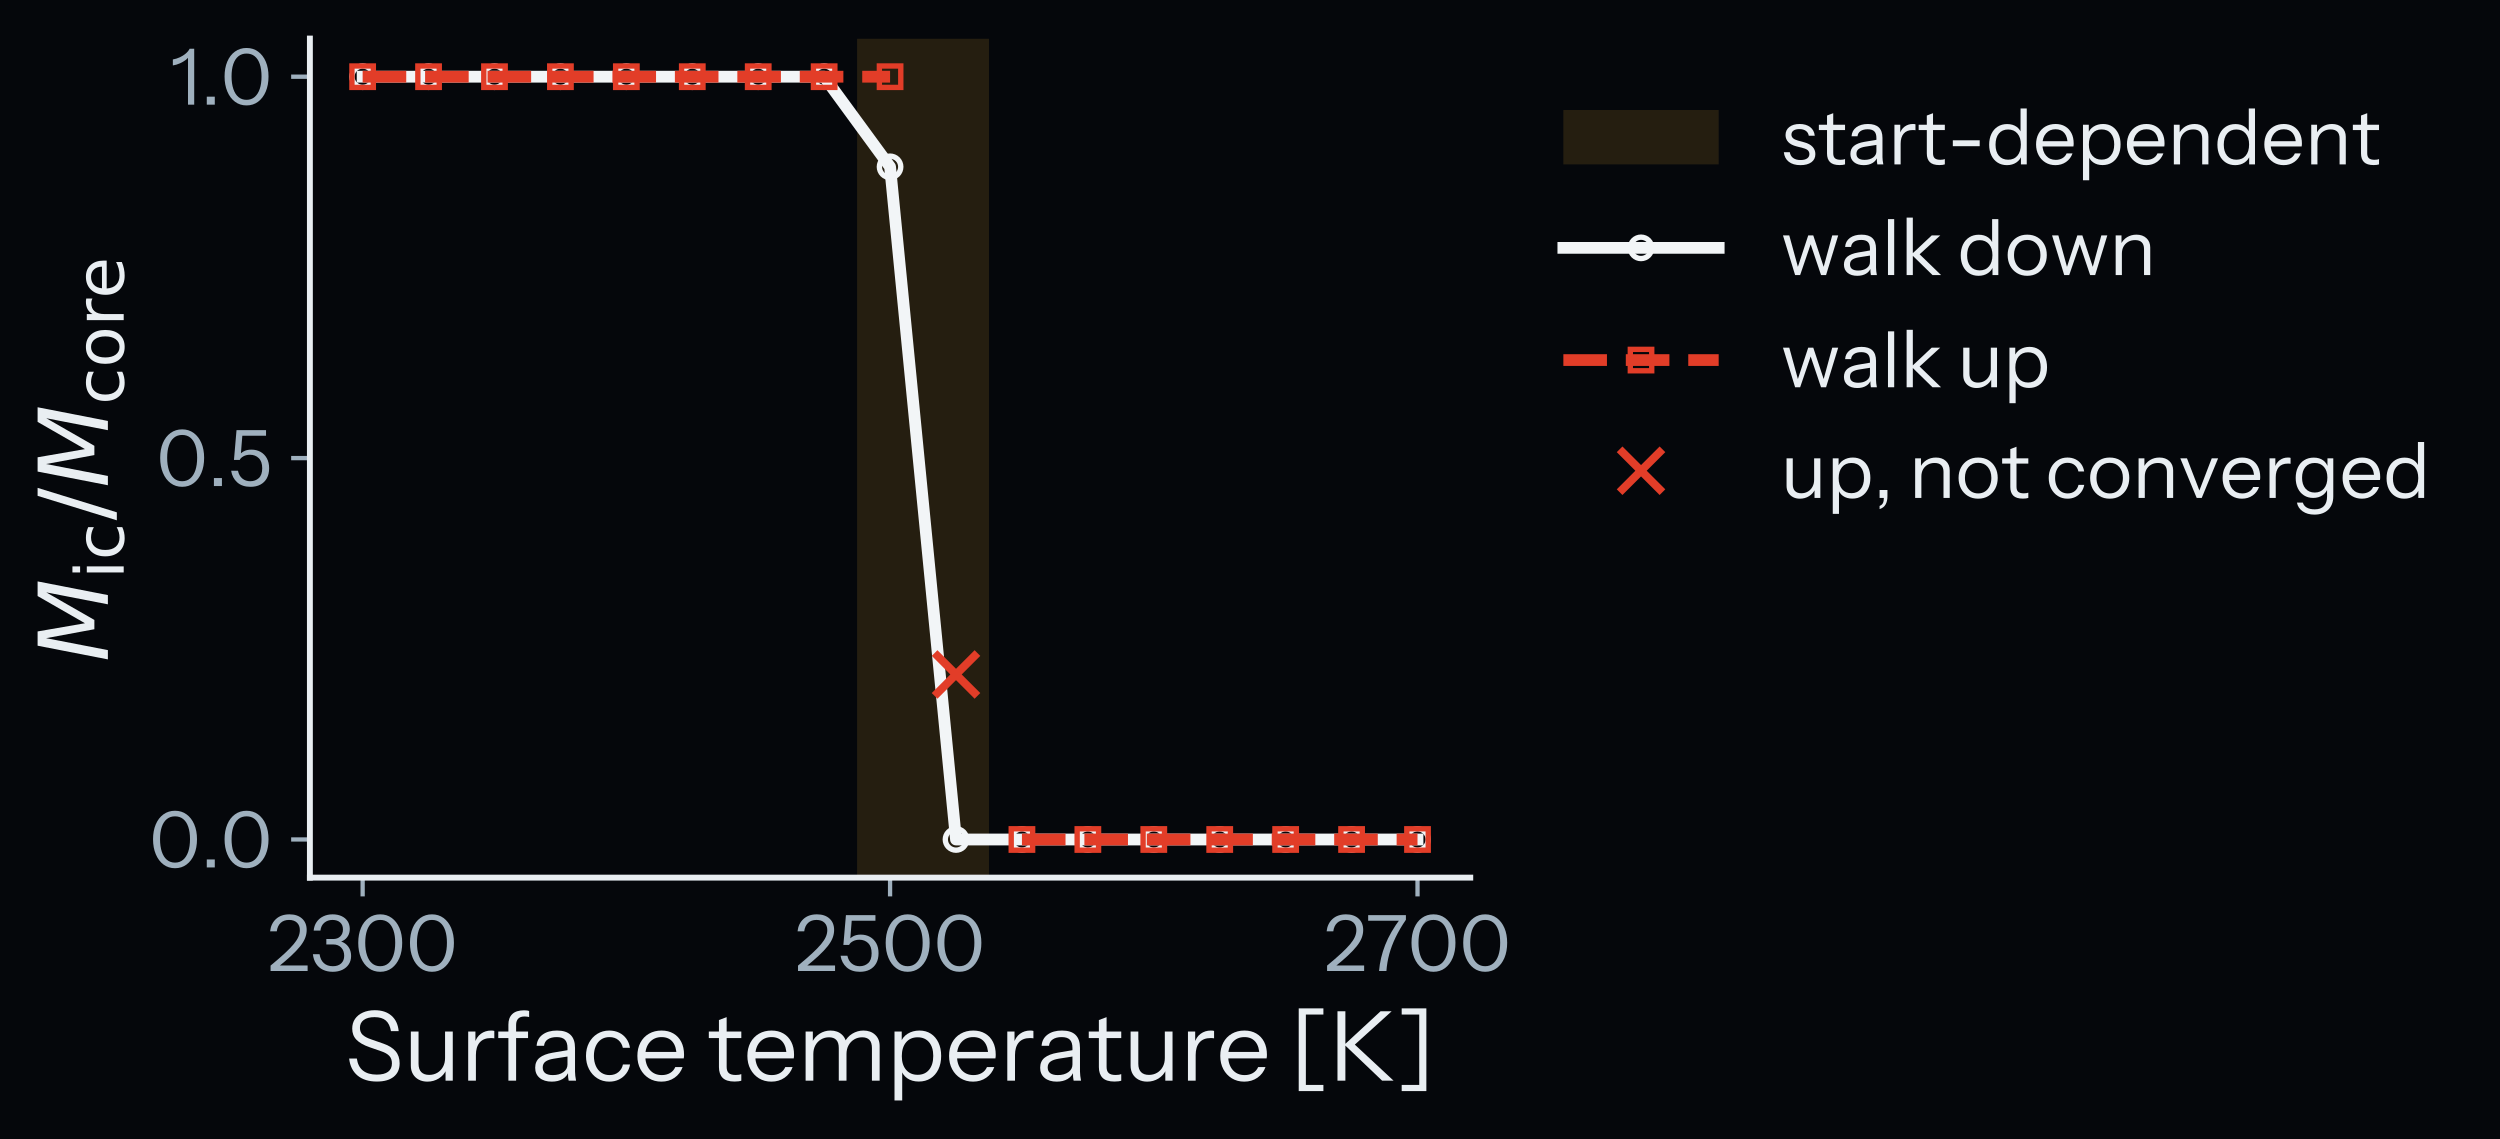
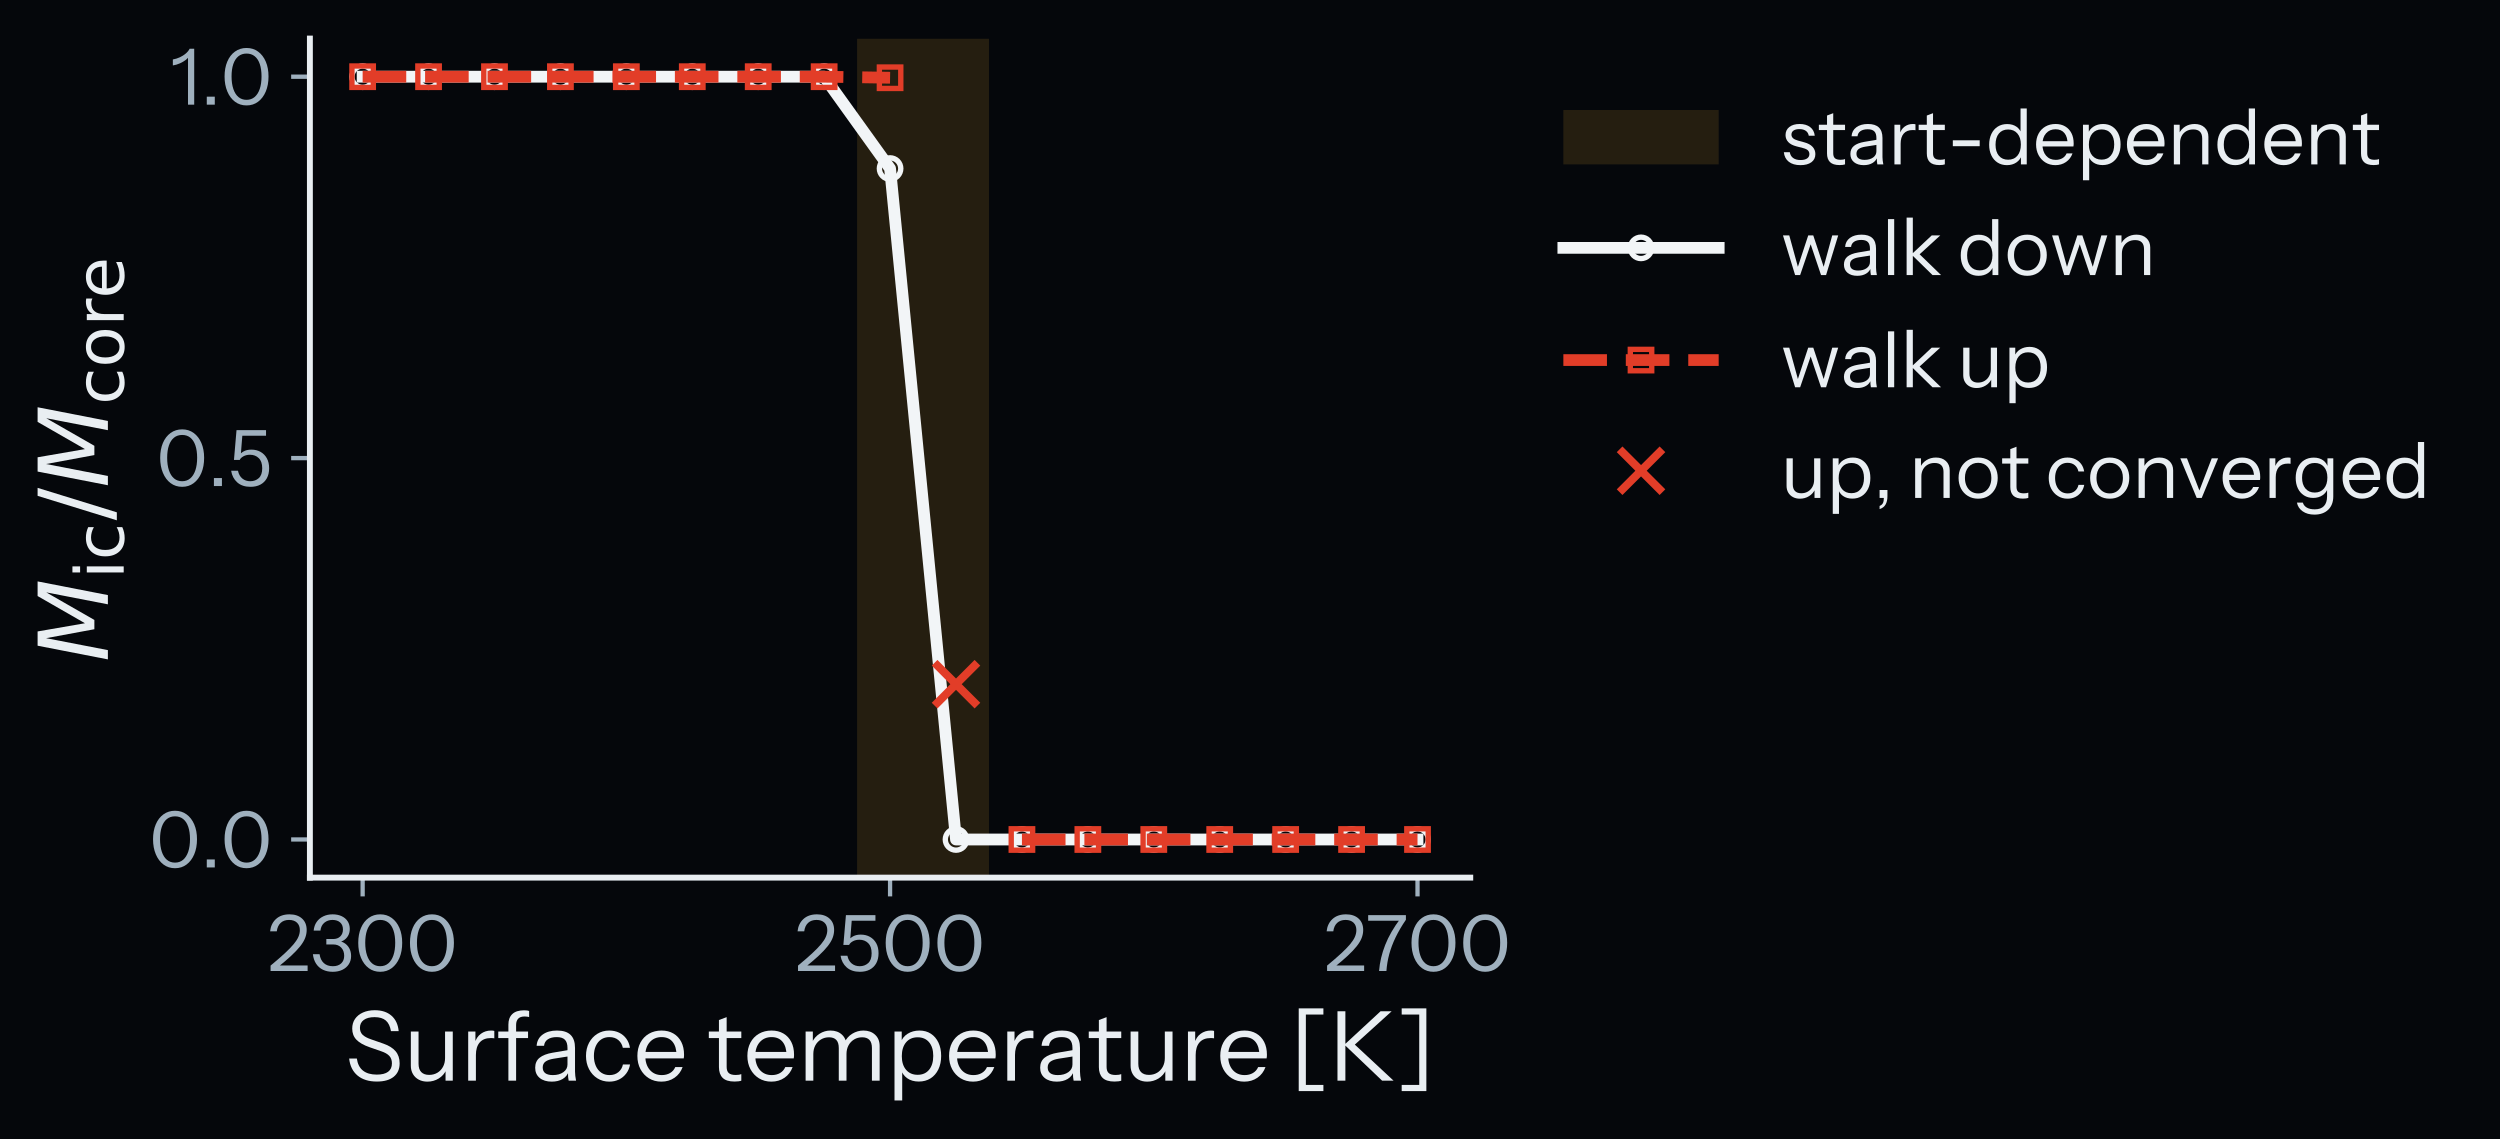
<svg xmlns="http://www.w3.org/2000/svg" xmlns:xlink="http://www.w3.org/1999/xlink" width="466.778pt" height="212.664pt" viewBox="0 0 466.778 212.664" version="1.1">
  <defs>
    <style type="text/css">*{stroke-linejoin: round; stroke-linecap: butt}</style>
  </defs>
  <g id="figure_1">
    <g id="patch_1">
      <path d="M 0 212.664  L 466.778 212.664  L 466.778 0  L 0 0  z " style="fill: #05070b" />
    </g>
    <g id="axes_1">
      <g id="patch_2">
        <path d="M 57.86 163.862  L 274.514 163.862  L 274.514 7.2  L 57.86 7.2  z " style="fill: #05070b" />
      </g>
      <g id="matplotlib.axis_1">
        <g id="xtick_1">
          <g id="line2d_1">
            <defs>
              <path id="m2e974000b8" d="M 0 0  L 0 3.5  " style="stroke: #9fb0be; stroke-width: 0.8" />
            </defs>
            <g>
              <use xlink:href="#m2e974000b8" x="67.708" y="163.862" style="fill: #9fb0be; stroke: #9fb0be; stroke-width: 0.8" />
            </g>
          </g>
          <g id="text_1">
            <g style="fill: #9fb0be" transform="translate(49.9383 181.3018) scale(0.145 -0.145)">
              <defs>
                <path id="InstrumentSans-Regular-32" d="M 256 0  L 256 448  Q 947 1018 1411 1446  Q 1875 1875 2153 2208  Q 2432 2541 2550 2819  Q 2669 3098 2669 3366  Q 2669 3763 2432 3987  Q 2195 4211 1779 4211  Q 1350 4211 1088 3968  Q 826 3725 768 3270  L 218 3270  Q 282 3898 701 4285  Q 1120 4672 1818 4672  Q 2464 4672 2848 4326  Q 3232 3981 3232 3379  Q 3232 3053 3107 2726  Q 2982 2400 2697 2041  Q 2413 1683 1949 1251  Q 1485 819 800 275  L 678 461  L 3309 461  L 3309 0  L 256 0  z " transform="scale(0.015625)" />
                <path id="InstrumentSans-Regular-33" d="M 1894 -64  Q 1434 -64 1085 105  Q 736 275 521 601  Q 307 928 256 1389  L 806 1389  Q 877 909 1158 653  Q 1440 397 1901 397  Q 2336 397 2585 627  Q 2835 858 2835 1254  Q 2835 1670 2592 1929  Q 2349 2189 1939 2189  L 1363 2189  L 1363 2637  L 1920 2637  Q 2291 2637 2512 2851  Q 2733 3066 2733 3424  Q 2733 3802 2499 4006  Q 2266 4211 1869 4211  Q 1478 4211 1203 3984  Q 928 3757 877 3334  L 320 3334  Q 358 3744 563 4041  Q 768 4339 1110 4505  Q 1453 4672 1882 4672  Q 2298 4672 2618 4525  Q 2938 4378 3117 4106  Q 3296 3834 3296 3469  Q 3296 3142 3149 2892  Q 3002 2643 2749 2502  Q 2496 2362 2170 2362  L 2131 2496  Q 2522 2496 2806 2333  Q 3091 2170 3248 1888  Q 3405 1606 3405 1235  Q 3405 851 3213 556  Q 3021 262 2681 99  Q 2342 -64 1894 -64  z " transform="scale(0.015625)" />
                <path id="InstrumentSans-Regular-30" d="M 2131 -64  Q 1587 -64 1180 240  Q 774 544 547 1085  Q 320 1626 320 2323  Q 320 3021 544 3549  Q 768 4077 1177 4374  Q 1587 4672 2131 4672  Q 2675 4672 3081 4374  Q 3488 4077 3715 3549  Q 3942 3021 3942 2323  Q 3942 1619 3715 1081  Q 3488 544 3081 240  Q 2675 -64 2131 -64  z M 2131 397  Q 2522 397 2797 630  Q 3072 864 3219 1296  Q 3366 1728 3366 2330  Q 3366 2925 3222 3347  Q 3078 3770 2803 3990  Q 2528 4211 2131 4211  Q 1734 4211 1459 3987  Q 1184 3763 1040 3344  Q 896 2925 896 2330  Q 896 1728 1043 1293  Q 1190 858 1465 627  Q 1741 397 2131 397  z " transform="scale(0.015625)" />
              </defs>
              <use xlink:href="#InstrumentSans-Regular-32" />
              <use xlink:href="#InstrumentSans-Regular-33" transform="translate(54.49999 0)" />
              <use xlink:href="#InstrumentSans-Regular-30" transform="translate(111.9 0)" />
              <use xlink:href="#InstrumentSans-Regular-30" transform="translate(178.5 0)" />
            </g>
          </g>
        </g>
        <g id="xtick_2">
          <g id="line2d_2">
            <g>
              <use xlink:href="#m2e974000b8" x="166.187" y="163.862" style="fill: #9fb0be; stroke: #9fb0be; stroke-width: 0.8" />
            </g>
          </g>
          <g id="text_2">
            <g style="fill: #9fb0be" transform="translate(148.4174 181.3018) scale(0.145 -0.145)">
              <defs>
                <path id="InstrumentSans-Regular-35" d="M 1869 -64  Q 1184 -64 774 304  Q 365 672 275 1261  L 838 1261  Q 922 845 1194 621  Q 1466 397 1856 397  Q 2266 397 2550 653  Q 2835 909 2835 1466  Q 2835 2022 2550 2300  Q 2266 2579 1830 2579  Q 1517 2579 1286 2451  Q 1056 2323 979 2150  L 506 2150  L 717 4608  L 3149 4608  L 3149 4147  L 1030 4147  L 1210 4339  L 1062 2483  L 941 2528  Q 1056 2720 1312 2861  Q 1568 3002 1939 3002  Q 2368 3002 2697 2816  Q 3027 2630 3216 2288  Q 3405 1946 3405 1466  Q 3405 986 3216 643  Q 3027 301 2684 118  Q 2342 -64 1869 -64  z " transform="scale(0.015625)" />
              </defs>
              <use xlink:href="#InstrumentSans-Regular-32" />
              <use xlink:href="#InstrumentSans-Regular-35" transform="translate(54.49999 0)" />
              <use xlink:href="#InstrumentSans-Regular-30" transform="translate(111.9 0)" />
              <use xlink:href="#InstrumentSans-Regular-30" transform="translate(178.5 0)" />
            </g>
          </g>
        </g>
        <g id="xtick_3">
          <g id="line2d_3">
            <g>
              <use xlink:href="#m2e974000b8" x="264.666" y="163.862" style="fill: #9fb0be; stroke: #9fb0be; stroke-width: 0.8" />
            </g>
          </g>
          <g id="text_3">
            <g style="fill: #9fb0be" transform="translate(247.2011 181.3018) scale(0.145 -0.145)">
              <defs>
                <path id="InstrumentSans-Regular-37" d="M 1050 0  Q 1139 1088 1558 2153  Q 1978 3219 2816 4333  L 2848 4147  L 154 4147  L 154 4608  L 3264 4608  L 3264 4224  Q 2752 3475 2416 2777  Q 2080 2080 1894 1398  Q 1709 717 1658 0  L 1050 0  z " transform="scale(0.015625)" />
              </defs>
              <use xlink:href="#InstrumentSans-Regular-32" />
              <use xlink:href="#InstrumentSans-Regular-37" transform="translate(54.49999 0)" />
              <use xlink:href="#InstrumentSans-Regular-30" transform="translate(107.7 0)" />
              <use xlink:href="#InstrumentSans-Regular-30" transform="translate(174.3 0)" />
            </g>
          </g>
        </g>
        <g id="text_4">
          <g style="fill: #e9eef2" transform="translate(64.4304 201.7743) scale(0.18 -0.18)">
            <defs>
              <path id="InstrumentSans-Regular-53" d="M 2112 -58  Q 1306 -58 829 339  Q 352 736 269 1472  L 781 1472  Q 851 941 1184 672  Q 1517 403 2106 403  Q 2605 403 2857 592  Q 3110 781 3110 1146  Q 3110 1459 2937 1644  Q 2765 1830 2400 1952  L 1626 2221  Q 1037 2426 755 2717  Q 474 3008 474 3456  Q 474 3827 659 4099  Q 845 4371 1184 4524  Q 1523 4678 1971 4678  Q 2662 4678 3078 4316  Q 3494 3955 3558 3290  L 3046 3290  Q 2963 3770 2704 3994  Q 2445 4218 1958 4218  Q 1498 4218 1242 4032  Q 986 3846 986 3507  Q 986 3219 1165 3046  Q 1344 2874 1722 2746  L 2547 2458  Q 3085 2272 3353 1955  Q 3622 1638 3622 1152  Q 3622 576 3228 259  Q 2835 -58 2112 -58  z " transform="scale(0.015625)" />
              <path id="InstrumentSans-Regular-75" d="M 1574 -64  Q 1254 -64 1004 67  Q 755 198 614 438  Q 474 678 474 992  L 474 3264  L 986 3264  L 986 1126  Q 986 755 1168 569  Q 1350 384 1690 384  Q 1997 384 2233 525  Q 2470 666 2608 918  Q 2746 1171 2746 1498  L 2829 723  Q 2669 358 2329 147  Q 1990 -64 1574 -64  z M 2778 0  L 2778 768  L 2746 768  L 2746 3264  L 3258 3264  L 3258 0  L 2778 0  z " transform="scale(0.015625)" />
              <path id="InstrumentSans-Regular-72" d="M 512 0  L 512 3264  L 992 3264  L 992 2432  L 1024 2432  L 1024 0  L 512 0  z M 1024 1702  L 941 2477  Q 1056 2893 1350 3110  Q 1645 3328 2029 3328  Q 2189 3328 2246 3302  L 2246 2810  Q 2214 2822 2156 2825  Q 2099 2829 2016 2829  Q 1530 2829 1277 2537  Q 1024 2246 1024 1702  z " transform="scale(0.015625)" />
              <path id="InstrumentSans-Regular-66" d="M 781 0  L 781 3725  Q 781 4173 1040 4422  Q 1299 4672 1830 4672  Q 1958 4672 2032 4659  Q 2106 4646 2157 4627  L 2157 4224  Q 2112 4237 2032 4249  Q 1952 4262 1862 4262  Q 1568 4262 1430 4115  Q 1293 3968 1293 3699  L 1293 0  L 781 0  z M 109 2829  L 109 3264  L 2086 3264  L 2086 2829  L 109 2829  z " transform="scale(0.015625)" />
              <path id="InstrumentSans-Regular-61" d="M 2515 0  Q 2490 109 2480 249  Q 2470 390 2470 608  L 2438 608  L 2438 2170  Q 2438 2541 2268 2717  Q 2099 2893 1722 2893  Q 1350 2893 1129 2742  Q 909 2592 883 2317  L 390 2317  Q 422 2790 787 3059  Q 1152 3328 1741 3328  Q 2349 3328 2643 3040  Q 2938 2752 2938 2176  L 2938 608  Q 2938 467 2957 316  Q 2976 166 3008 0  L 2515 0  z M 1395 -64  Q 890 -64 592 182  Q 294 429 294 858  Q 294 1286 588 1523  Q 883 1760 1446 1856  L 2586 2048  L 2586 1626  L 1523 1459  Q 1165 1402 979 1267  Q 794 1133 794 877  Q 794 627 963 499  Q 1133 371 1466 371  Q 1894 371 2166 566  Q 2438 762 2438 1075  L 2522 621  Q 2419 294 2121 115  Q 1824 -64 1395 -64  z " transform="scale(0.015625)" />
              <path id="InstrumentSans-Regular-63" d="M 1805 -64  Q 1357 -64 1008 157  Q 659 378 457 765  Q 256 1152 256 1645  Q 256 2138 457 2515  Q 659 2893 1008 3110  Q 1357 3328 1798 3328  Q 2163 3328 2454 3187  Q 2746 3046 2934 2787  Q 3123 2528 3174 2182  L 2701 2182  Q 2637 2496 2406 2694  Q 2176 2893 1811 2893  Q 1498 2893 1267 2739  Q 1037 2586 909 2304  Q 781 2022 781 1645  Q 781 1267 909 979  Q 1037 691 1270 531  Q 1504 371 1818 371  Q 2170 371 2406 566  Q 2643 762 2707 1075  L 3181 1075  Q 3123 736 2928 477  Q 2733 218 2445 77  Q 2157 -64 1805 -64  z " transform="scale(0.015625)" />
              <path id="InstrumentSans-Regular-65" d="M 1850 -64  Q 1382 -64 1024 157  Q 666 378 461 762  Q 256 1146 256 1645  Q 256 2144 457 2525  Q 659 2906 1024 3117  Q 1389 3328 1862 3328  Q 2317 3328 2653 3129  Q 2989 2931 3171 2572  Q 3354 2214 3354 1728  Q 3354 1664 3350 1606  Q 3347 1549 3334 1478  L 640 1478  L 640 1907  L 3021 1907  L 2854 1670  Q 2854 2259 2595 2576  Q 2336 2893 1862 2893  Q 1376 2893 1078 2557  Q 781 2221 781 1651  Q 781 1069 1078 720  Q 1376 371 1875 371  Q 2189 371 2425 508  Q 2662 646 2771 902  L 3258 902  Q 3098 454 2723 195  Q 2349 -64 1850 -64  z " transform="scale(0.015625)" />
              <path id="InstrumentSans-Regular-20" transform="scale(0.015625)" />
              <path id="InstrumentSans-Regular-74" d="M 1818 -58  Q 1274 -58 1027 188  Q 781 435 781 902  L 781 4026  L 1293 4218  L 1293 909  Q 1293 634 1433 506  Q 1574 378 1894 378  Q 2022 378 2115 394  Q 2208 410 2266 435  L 2266 0  Q 2202 -26 2083 -42  Q 1965 -58 1818 -58  z M 109 2829  L 109 3264  L 2266 3264  L 2266 2829  L 109 2829  z " transform="scale(0.015625)" />
              <path id="InstrumentSans-Regular-6d" d="M 512 0  L 512 3264  L 992 3264  L 992 2496  L 1024 2496  L 1024 0  L 512 0  z M 2714 0  L 2714 2163  Q 2714 2534 2547 2707  Q 2381 2880 2067 2880  Q 1773 2880 1536 2739  Q 1299 2598 1161 2348  Q 1024 2099 1024 1766  L 941 2541  Q 1107 2906 1440 3117  Q 1773 3328 2163 3328  Q 2637 3328 2931 3049  Q 3226 2771 3226 2298  L 3226 0  L 2714 0  z M 4915 0  L 4915 2163  Q 4915 2534 4748 2707  Q 4582 2880 4269 2880  Q 3974 2880 3737 2739  Q 3501 2598 3363 2348  Q 3226 2099 3226 1766  L 3098 2541  Q 3264 2906 3609 3117  Q 3955 3328 4352 3328  Q 4826 3328 5126 3049  Q 5427 2771 5427 2298  L 5427 0  L 4915 0  z " transform="scale(0.015625)" />
              <path id="InstrumentSans-Regular-70" d="M 2125 -58  Q 1664 -58 1350 166  Q 1037 390 922 800  L 1024 813  L 1024 -1312  L 512 -1312  L 512 3264  L 992 3264  L 992 2502  L 922 2522  Q 1043 2899 1382 3113  Q 1722 3328 2170 3328  Q 2605 3328 2928 3117  Q 3251 2906 3430 2528  Q 3610 2150 3610 1645  Q 3610 1133 3424 749  Q 3238 365 2905 153  Q 2573 -58 2125 -58  z M 2048 390  Q 2534 390 2809 726  Q 3085 1062 3085 1645  Q 3085 2221 2809 2550  Q 2534 2880 2048 2880  Q 1562 2880 1280 2544  Q 998 2208 998 1626  Q 998 1056 1280 723  Q 1562 390 2048 390  z " transform="scale(0.015625)" />
              <path id="InstrumentSans-Regular-5b" d="M 576 -691  L 576 4800  L 2214 4800  L 2214 4390  L 1050 4390  L 1050 -282  L 2214 -282  L 2214 -691  L 576 -691  z " transform="scale(0.015625)" />
              <path id="InstrumentSans-Regular-4b" d="M 550 0  L 550 4608  L 1075 4608  L 1075 0  L 550 0  z M 1018 2394  L 3411 4608  L 4147 4608  L 1702 2394  L 1018 2394  z M 3514 0  L 1005 2394  L 1702 2394  L 4275 0  L 3514 0  z " transform="scale(0.015625)" />
              <path id="InstrumentSans-Regular-5d" d="M 2022 4800  L 2022 -691  L 384 -691  L 384 -282  L 1549 -282  L 1549 4390  L 384 4390  L 384 4800  L 2022 4800  z " transform="scale(0.015625)" />
            </defs>
            <use xlink:href="#InstrumentSans-Regular-53" />
            <use xlink:href="#InstrumentSans-Regular-75" transform="translate(60.79999 0)" />
            <use xlink:href="#InstrumentSans-Regular-72" transform="translate(119.7 0)" />
            <use xlink:href="#InstrumentSans-Regular-66" transform="translate(157.2 0)" />
            <use xlink:href="#InstrumentSans-Regular-61" transform="translate(192.6 0)" />
            <use xlink:href="#InstrumentSans-Regular-63" transform="translate(245.8999 0)" />
            <use xlink:href="#InstrumentSans-Regular-65" transform="translate(299.1999 0)" />
            <use xlink:href="#InstrumentSans-Regular-20" transform="translate(355.5999 0)" />
            <use xlink:href="#InstrumentSans-Regular-74" transform="translate(375.5999 0)" />
            <use xlink:href="#InstrumentSans-Regular-65" transform="translate(413.2999 0)" />
            <use xlink:href="#InstrumentSans-Regular-6d" transform="translate(469.6999 0)" />
            <use xlink:href="#InstrumentSans-Regular-70" transform="translate(561.8999 0)" />
            <use xlink:href="#InstrumentSans-Regular-65" transform="translate(622.4999 0)" />
            <use xlink:href="#InstrumentSans-Regular-72" transform="translate(678.8999 0)" />
            <use xlink:href="#InstrumentSans-Regular-61" transform="translate(716.3999 0)" />
            <use xlink:href="#InstrumentSans-Regular-74" transform="translate(769.6998 0)" />
            <use xlink:href="#InstrumentSans-Regular-75" transform="translate(807.3998 0)" />
            <use xlink:href="#InstrumentSans-Regular-72" transform="translate(866.2998 0)" />
            <use xlink:href="#InstrumentSans-Regular-65" transform="translate(903.7998 0)" />
            <use xlink:href="#InstrumentSans-Regular-20" transform="translate(960.1998 0)" />
            <use xlink:href="#InstrumentSans-Regular-5b" transform="translate(980.1998 0)" />
            <use xlink:href="#InstrumentSans-Regular-4b" transform="translate(1020.8 0)" />
            <use xlink:href="#InstrumentSans-Regular-5d" transform="translate(1090 0)" />
          </g>
        </g>
      </g>
      <g id="matplotlib.axis_2">
        <g id="ytick_1">
          <g id="line2d_4">
            <defs>
              <path id="m2f46859ac6" d="M 0 0  L -3.5 0  " style="stroke: #9fb0be; stroke-width: 0.8" />
            </defs>
            <g>
              <use xlink:href="#m2f46859ac6" x="57.86" y="156.741" style="fill: #9fb0be; stroke: #9fb0be; stroke-width: 0.8" />
            </g>
          </g>
          <g id="text_5">
            <g style="fill: #9fb0be" transform="translate(27.85 161.9608) scale(0.145 -0.145)">
              <defs>
                <path id="InstrumentSans-Regular-2e" d="M 486 0  L 486 659  L 1146 659  L 1146 0  L 486 0  z " transform="scale(0.015625)" />
              </defs>
              <use xlink:href="#InstrumentSans-Regular-30" />
              <use xlink:href="#InstrumentSans-Regular-2e" transform="translate(66.59999 0)" />
              <use xlink:href="#InstrumentSans-Regular-30" transform="translate(92.09998 0)" />
            </g>
          </g>
        </g>
        <g id="ytick_2">
          <g id="line2d_5">
            <g>
              <use xlink:href="#m2f46859ac6" x="57.86" y="85.531" style="fill: #9fb0be; stroke: #9fb0be; stroke-width: 0.8" />
            </g>
          </g>
          <g id="text_6">
            <g style="fill: #9fb0be" transform="translate(29.18219 90.75091) scale(0.145 -0.145)">
              <use xlink:href="#InstrumentSans-Regular-30" />
              <use xlink:href="#InstrumentSans-Regular-2e" transform="translate(66.59999 0)" />
              <use xlink:href="#InstrumentSans-Regular-35" transform="translate(92.09998 0)" />
            </g>
          </g>
        </g>
        <g id="ytick_3">
          <g id="line2d_6">
            <g>
              <use xlink:href="#m2f46859ac6" x="57.86" y="14.321" style="fill: #9fb0be; stroke: #9fb0be; stroke-width: 0.8" />
            </g>
          </g>
          <g id="text_7">
            <g style="fill: #9fb0be" transform="translate(31.8375 19.54099) scale(0.145 -0.145)">
              <defs>
                <path id="InstrumentSans-Regular-31" d="M 1440 0  L 1440 4083  L 1574 4051  Q 1498 3878 1280 3705  Q 1062 3533 777 3405  Q 493 3277 192 3232  L 192 3725  Q 493 3776 768 3904  Q 1043 4032 1257 4214  Q 1472 4397 1574 4608  L 1952 4608  L 1952 0  L 1440 0  z " transform="scale(0.015625)" />
              </defs>
              <use xlink:href="#InstrumentSans-Regular-31" />
              <use xlink:href="#InstrumentSans-Regular-2e" transform="translate(39.09999 0)" />
              <use xlink:href="#InstrumentSans-Regular-30" transform="translate(64.59998 0)" />
            </g>
          </g>
        </g>
        <g id="text_8">
          <g style="fill: #e9eef2" transform="translate(20.16 123.6009) rotate(-90) scale(0.18 -0.18)">
            <defs>
              <path id="DejaVuSans-Oblique-4d" d="M 1081 4666  L 2028 4666  L 2572 1522  L 4378 4666  L 5350 4666  L 4441 0  L 3828 0  L 4622 4091  L 2791 897  L 2175 897  L 1581 4103  L 788 0  L 172 0  L 1081 4666  z " transform="scale(0.015625)" />
              <path id="DejaVuSans-69" d="M 603 3500  L 1178 3500  L 1178 0  L 603 0  L 603 3500  z M 603 4863  L 1178 4863  L 1178 4134  L 603 4134  L 603 4863  z " transform="scale(0.015625)" />
              <path id="DejaVuSans-63" d="M 3122 3366  L 3122 2828  Q 2878 2963 2633 3030  Q 2388 3097 2138 3097  Q 1578 3097 1268 2742  Q 959 2388 959 1747  Q 959 1106 1268 751  Q 1578 397 2138 397  Q 2388 397 2633 464  Q 2878 531 3122 666  L 3122 134  Q 2881 22 2623 -34  Q 2366 -91 2075 -91  Q 1284 -91 818 406  Q 353 903 353 1747  Q 353 2603 823 3093  Q 1294 3584 2113 3584  Q 2378 3584 2631 3529  Q 2884 3475 3122 3366  z " transform="scale(0.015625)" />
              <path id="DejaVuSans-2f" d="M 1625 4666  L 2156 4666  L 531 -594  L 0 -594  L 1625 4666  z " transform="scale(0.015625)" />
              <path id="DejaVuSans-6f" d="M 1959 3097  Q 1497 3097 1228 2736  Q 959 2375 959 1747  Q 959 1119 1226 758  Q 1494 397 1959 397  Q 2419 397 2687 759  Q 2956 1122 2956 1747  Q 2956 2369 2687 2733  Q 2419 3097 1959 3097  z M 1959 3584  Q 2709 3584 3137 3096  Q 3566 2609 3566 1747  Q 3566 888 3137 398  Q 2709 -91 1959 -91  Q 1206 -91 779 398  Q 353 888 353 1747  Q 353 2609 779 3096  Q 1206 3584 1959 3584  z " transform="scale(0.015625)" />
              <path id="DejaVuSans-72" d="M 2631 2963  Q 2534 3019 2420 3045  Q 2306 3072 2169 3072  Q 1681 3072 1420 2755  Q 1159 2438 1159 1844  L 1159 0  L 581 0  L 581 3500  L 1159 3500  L 1159 2956  Q 1341 3275 1631 3429  Q 1922 3584 2338 3584  Q 2397 3584 2469 3576  Q 2541 3569 2628 3553  L 2631 2963  z " transform="scale(0.015625)" />
              <path id="DejaVuSans-65" d="M 3597 1894  L 3597 1613  L 953 1613  Q 991 1019 1311 708  Q 1631 397 2203 397  Q 2534 397 2845 478  Q 3156 559 3463 722  L 3463 178  Q 3153 47 2828 -22  Q 2503 -91 2169 -91  Q 1331 -91 842 396  Q 353 884 353 1716  Q 353 2575 817 3079  Q 1281 3584 2069 3584  Q 2775 3584 3186 3129  Q 3597 2675 3597 1894  z M 3022 2063  Q 3016 2534 2758 2815  Q 2500 3097 2075 3097  Q 1594 3097 1305 2825  Q 1016 2553 972 2059  L 3022 2063  z " transform="scale(0.015625)" />
            </defs>
            <use xlink:href="#DejaVuSans-Oblique-4d" transform="translate(0 0.09375)" />
            <use xlink:href="#DejaVuSans-69" transform="translate(86.2793 -16.3125) scale(0.7)" />
            <use xlink:href="#DejaVuSans-63" transform="translate(105.7275 -16.3125) scale(0.7)" />
            <use xlink:href="#DejaVuSans-2f" transform="translate(146.9482 0.09375)" />
            <use xlink:href="#DejaVuSans-Oblique-4d" transform="translate(180.6396 0.09375)" />
            <use xlink:href="#DejaVuSans-63" transform="translate(266.9189 -16.3125) scale(0.7)" />
            <use xlink:href="#DejaVuSans-6f" transform="translate(305.4053 -16.3125) scale(0.7)" />
            <use xlink:href="#DejaVuSans-72" transform="translate(348.2324 -16.3125) scale(0.7)" />
            <use xlink:href="#DejaVuSans-65" transform="translate(377.0117 -16.3125) scale(0.7)" />
          </g>
        </g>
      </g>
      <g id="patch_3">
        <path d="M 160.032 163.862  L 184.651 163.862  L 184.651 7.2  L 160.032 7.2  z " clip-path="url(#pa1f272033b)" style="fill: #e0a32e; opacity: 0.15" />
      </g>
      <g id="line2d_7">
-         <path d="M 67.708 14.321  L 80.017 14.321  L 92.327 14.321  L 104.637 14.321  L 116.947 14.321  L 129.257 14.321  L 141.567 14.321  L 153.877 14.321  L 166.187 31.149  L 178.497 156.741  L 190.806 156.741  L 203.116 156.741  L 215.426 156.741  L 227.736 156.741  L 240.046 156.741  L 252.356 156.741  L 264.666 156.741  " clip-path="url(#pa1f272033b)" style="fill: none; stroke: #f2f5f7; stroke-width: 2.2; stroke-linecap: square" />
+         <path d="M 67.708 14.321  L 80.017 14.321  L 92.327 14.321  L 104.637 14.321  L 116.947 14.321  L 129.257 14.321  L 141.567 14.321  L 153.877 14.321  L 166.187 31.469  L 178.497 156.741  L 190.806 156.741  L 203.116 156.741  L 215.426 156.741  L 227.736 156.741  L 240.046 156.741  L 252.356 156.741  L 264.666 156.741  " clip-path="url(#pa1f272033b)" style="fill: none; stroke: #f2f5f7; stroke-width: 2.2; stroke-linecap: square" />
        <defs>
          <path id="m5efca03033" d="M 0 2  C 0.53 2 1.039 1.789 1.414 1.414  C 1.789 1.039 2 0.53 2 0  C 2 -0.53 1.789 -1.039 1.414 -1.414  C 1.039 -1.789 0.53 -2 0 -2  C -0.53 -2 -1.039 -1.789 -1.414 -1.414  C -1.789 -1.039 -2 -0.53 -2 0  C -2 0.53 -1.789 1.039 -1.414 1.414  C -1.039 1.789 -0.53 2 0 2  z " style="stroke: #f2f5f7" />
        </defs>
        <g clip-path="url(#pa1f272033b)">
          <use xlink:href="#m5efca03033" x="67.708" y="14.321" style="fill-opacity: 0; stroke: #f2f5f7" />
          <use xlink:href="#m5efca03033" x="80.017" y="14.321" style="fill-opacity: 0; stroke: #f2f5f7" />
          <use xlink:href="#m5efca03033" x="92.327" y="14.321" style="fill-opacity: 0; stroke: #f2f5f7" />
          <use xlink:href="#m5efca03033" x="104.637" y="14.321" style="fill-opacity: 0; stroke: #f2f5f7" />
          <use xlink:href="#m5efca03033" x="116.947" y="14.321" style="fill-opacity: 0; stroke: #f2f5f7" />
          <use xlink:href="#m5efca03033" x="129.257" y="14.321" style="fill-opacity: 0; stroke: #f2f5f7" />
          <use xlink:href="#m5efca03033" x="141.567" y="14.321" style="fill-opacity: 0; stroke: #f2f5f7" />
          <use xlink:href="#m5efca03033" x="153.877" y="14.321" style="fill-opacity: 0; stroke: #f2f5f7" />
-           <use xlink:href="#m5efca03033" x="166.187" y="31.149" style="fill-opacity: 0; stroke: #f2f5f7" />
+           <use xlink:href="#m5efca03033" x="166.187" y="31.469" style="fill-opacity: 0; stroke: #f2f5f7" />
          <use xlink:href="#m5efca03033" x="178.497" y="156.741" style="fill-opacity: 0; stroke: #f2f5f7" />
          <use xlink:href="#m5efca03033" x="190.806" y="156.741" style="fill-opacity: 0; stroke: #f2f5f7" />
          <use xlink:href="#m5efca03033" x="203.116" y="156.741" style="fill-opacity: 0; stroke: #f2f5f7" />
          <use xlink:href="#m5efca03033" x="215.426" y="156.741" style="fill-opacity: 0; stroke: #f2f5f7" />
          <use xlink:href="#m5efca03033" x="227.736" y="156.741" style="fill-opacity: 0; stroke: #f2f5f7" />
          <use xlink:href="#m5efca03033" x="240.046" y="156.741" style="fill-opacity: 0; stroke: #f2f5f7" />
          <use xlink:href="#m5efca03033" x="252.356" y="156.741" style="fill-opacity: 0; stroke: #f2f5f7" />
          <use xlink:href="#m5efca03033" x="264.666" y="156.741" style="fill-opacity: 0; stroke: #f2f5f7" />
        </g>
      </g>
      <g id="line2d_8">
-         <path d="M 67.708 14.321  L 80.017 14.321  L 92.327 14.321  L 104.637 14.321  L 116.947 14.321  L 129.257 14.321  L 141.567 14.321  L 153.877 14.321  L 166.187 14.321  M 190.806 156.741  L 203.116 156.741  L 215.426 156.741  L 227.736 156.741  L 240.046 156.741  L 252.356 156.741  L 264.666 156.741  " clip-path="url(#pa1f272033b)" style="fill: none; stroke-dasharray: 8.14,3.52; stroke-dashoffset: 0; stroke: #e23d28; stroke-width: 2.2" />
+         <path d="M 67.708 14.321  L 80.017 14.321  L 92.327 14.321  L 104.637 14.321  L 116.947 14.321  L 129.257 14.321  L 141.567 14.321  L 153.877 14.321  L 166.187 14.516  M 190.806 156.741  L 203.116 156.741  L 215.426 156.741  L 227.736 156.741  L 240.046 156.741  L 252.356 156.741  L 264.666 156.741  " clip-path="url(#pa1f272033b)" style="fill: none; stroke-dasharray: 8.14,3.52; stroke-dashoffset: 0; stroke: #e23d28; stroke-width: 2.2" />
        <defs>
          <path id="mc64122998d" d="M -2 2  L 2 2  L 2 -2  L -2 -2  z " style="stroke: #e23d28; stroke-linejoin: miter" />
        </defs>
        <g clip-path="url(#pa1f272033b)">
          <use xlink:href="#mc64122998d" x="67.708" y="14.321" style="fill-opacity: 0; stroke: #e23d28; stroke-linejoin: miter" />
          <use xlink:href="#mc64122998d" x="80.017" y="14.321" style="fill-opacity: 0; stroke: #e23d28; stroke-linejoin: miter" />
          <use xlink:href="#mc64122998d" x="92.327" y="14.321" style="fill-opacity: 0; stroke: #e23d28; stroke-linejoin: miter" />
          <use xlink:href="#mc64122998d" x="104.637" y="14.321" style="fill-opacity: 0; stroke: #e23d28; stroke-linejoin: miter" />
          <use xlink:href="#mc64122998d" x="116.947" y="14.321" style="fill-opacity: 0; stroke: #e23d28; stroke-linejoin: miter" />
          <use xlink:href="#mc64122998d" x="129.257" y="14.321" style="fill-opacity: 0; stroke: #e23d28; stroke-linejoin: miter" />
          <use xlink:href="#mc64122998d" x="141.567" y="14.321" style="fill-opacity: 0; stroke: #e23d28; stroke-linejoin: miter" />
          <use xlink:href="#mc64122998d" x="153.877" y="14.321" style="fill-opacity: 0; stroke: #e23d28; stroke-linejoin: miter" />
-           <use xlink:href="#mc64122998d" x="166.187" y="14.321" style="fill-opacity: 0; stroke: #e23d28; stroke-linejoin: miter" />
+           <use xlink:href="#mc64122998d" x="166.187" y="14.516" style="fill-opacity: 0; stroke: #e23d28; stroke-linejoin: miter" />
          <use xlink:href="#mc64122998d" x="190.806" y="156.741" style="fill-opacity: 0; stroke: #e23d28; stroke-linejoin: miter" />
          <use xlink:href="#mc64122998d" x="203.116" y="156.741" style="fill-opacity: 0; stroke: #e23d28; stroke-linejoin: miter" />
          <use xlink:href="#mc64122998d" x="215.426" y="156.741" style="fill-opacity: 0; stroke: #e23d28; stroke-linejoin: miter" />
          <use xlink:href="#mc64122998d" x="227.736" y="156.741" style="fill-opacity: 0; stroke: #e23d28; stroke-linejoin: miter" />
          <use xlink:href="#mc64122998d" x="240.046" y="156.741" style="fill-opacity: 0; stroke: #e23d28; stroke-linejoin: miter" />
          <use xlink:href="#mc64122998d" x="252.356" y="156.741" style="fill-opacity: 0; stroke: #e23d28; stroke-linejoin: miter" />
          <use xlink:href="#mc64122998d" x="264.666" y="156.741" style="fill-opacity: 0; stroke: #e23d28; stroke-linejoin: miter" />
        </g>
      </g>
      <g id="line2d_9">
        <defs>
          <path id="m4182136eee" d="M -4 4  L 4 -4  M -4 -4  L 4 4  " style="stroke: #e23d28; stroke-width: 1.5" />
        </defs>
        <g clip-path="url(#pa1f272033b)">
-           <use xlink:href="#m4182136eee" x="178.497" y="125.929" style="fill: #e23d28; stroke: #e23d28; stroke-width: 1.5" />
+           <use xlink:href="#m4182136eee" x="178.497" y="127.746" style="fill: #e23d28; stroke: #e23d28; stroke-width: 1.5" />
        </g>
      </g>
      <g id="patch_4">
        <path d="M 57.86 163.862  L 57.86 7.2  " style="fill: none; stroke: #e9eef2; stroke-width: 1.1; stroke-linejoin: miter; stroke-linecap: square" />
      </g>
      <g id="patch_5">
        <path d="M 57.86 163.862  L 274.514 163.862  " style="fill: none; stroke: #e9eef2; stroke-width: 1.1; stroke-linejoin: miter; stroke-linecap: square" />
      </g>
      <g id="legend_1">
        <g id="patch_6">
          <path d="M 291.897 30.69  L 320.897 30.69  L 320.897 20.54  L 291.897 20.54  z " style="fill: #e0a32e; opacity: 0.15" />
        </g>
        <g id="text_9">
          <g style="fill: #e9eef2" transform="translate(332.4967 30.69) scale(0.145 -0.145)">
            <defs>
              <path id="InstrumentSans-Regular-73" d="M 1619 -64  Q 1018 -64 659 214  Q 301 493 250 1005  L 742 1005  Q 787 691 1017 524  Q 1248 358 1632 358  Q 1971 358 2163 486  Q 2355 614 2355 851  Q 2355 1018 2246 1142  Q 2138 1267 1811 1350  L 1286 1485  Q 838 1600 614 1840  Q 390 2080 390 2413  Q 390 2835 704 3081  Q 1018 3328 1555 3328  Q 2086 3328 2419 3072  Q 2752 2816 2797 2362  L 2304 2362  Q 2259 2624 2060 2765  Q 1862 2906 1536 2906  Q 1222 2906 1049 2787  Q 877 2669 877 2451  Q 877 2285 1001 2163  Q 1126 2042 1421 1958  L 1933 1818  Q 2387 1696 2617 1446  Q 2848 1197 2848 845  Q 2848 416 2521 176  Q 2195 -64 1619 -64  z " transform="scale(0.015625)" />
              <path id="InstrumentSans-Regular-2d" d="M 512 1498  L 512 1984  L 2726 1984  L 2726 1498  L 512 1498  z " transform="scale(0.015625)" />
              <path id="InstrumentSans-Regular-64" d="M 2886 0  L 2886 762  L 2950 742  Q 2829 371 2505 153  Q 2182 -64 1734 -64  Q 1293 -64 963 147  Q 634 358 451 736  Q 269 1114 269 1619  Q 269 2131 454 2515  Q 640 2899 973 3110  Q 1306 3322 1754 3322  Q 2214 3322 2528 3098  Q 2842 2874 2957 2464  L 2854 2451  L 2854 4608  L 3366 4608  L 3366 0  L 2886 0  z M 1830 384  Q 2323 384 2601 720  Q 2880 1056 2880 1638  Q 2880 2208 2598 2541  Q 2317 2874 1830 2874  Q 1344 2874 1069 2541  Q 794 2208 794 1619  Q 794 1043 1069 713  Q 1344 384 1830 384  z " transform="scale(0.015625)" />
              <path id="InstrumentSans-Regular-6e" d="M 512 0  L 512 3264  L 992 3264  L 992 2496  L 1024 2496  L 1024 0  L 512 0  z M 2848 0  L 2848 2138  Q 2848 2509 2662 2694  Q 2477 2880 2112 2880  Q 1792 2880 1545 2739  Q 1299 2598 1161 2348  Q 1024 2099 1024 1766  L 941 2541  Q 1107 2906 1449 3117  Q 1792 3328 2227 3328  Q 2739 3328 3049 3037  Q 3360 2746 3360 2272  L 3360 0  L 2848 0  z " transform="scale(0.015625)" />
            </defs>
            <use xlink:href="#InstrumentSans-Regular-73" />
            <use xlink:href="#InstrumentSans-Regular-74" transform="translate(47.29999 0)" />
            <use xlink:href="#InstrumentSans-Regular-61" transform="translate(84.99998 0)" />
            <use xlink:href="#InstrumentSans-Regular-72" transform="translate(138.3 0)" />
            <use xlink:href="#InstrumentSans-Regular-74" transform="translate(175.8 0)" />
            <use xlink:href="#InstrumentSans-Regular-2d" transform="translate(213.5 0)" />
            <use xlink:href="#InstrumentSans-Regular-64" transform="translate(264.0999 0)" />
            <use xlink:href="#InstrumentSans-Regular-65" transform="translate(324.6999 0)" />
            <use xlink:href="#InstrumentSans-Regular-70" transform="translate(381.0999 0)" />
            <use xlink:href="#InstrumentSans-Regular-65" transform="translate(441.6999 0)" />
            <use xlink:href="#InstrumentSans-Regular-6e" transform="translate(498.0999 0)" />
            <use xlink:href="#InstrumentSans-Regular-64" transform="translate(557.9999 0)" />
            <use xlink:href="#InstrumentSans-Regular-65" transform="translate(618.5999 0)" />
            <use xlink:href="#InstrumentSans-Regular-6e" transform="translate(674.9999 0)" />
            <use xlink:href="#InstrumentSans-Regular-74" transform="translate(734.8999 0)" />
          </g>
        </g>
        <g id="line2d_10">
          <path d="M 291.897 46.278  L 306.397 46.278  L 320.897 46.278  " style="fill: none; stroke: #f2f5f7; stroke-width: 2.2; stroke-linecap: square" />
          <g>
            <use xlink:href="#m5efca03033" x="306.397" y="46.278" style="fill-opacity: 0; stroke: #f2f5f7" />
          </g>
        </g>
        <g id="text_10">
          <g style="fill: #e9eef2" transform="translate(332.4967 51.3525) scale(0.145 -0.145)">
            <defs>
              <path id="InstrumentSans-Regular-77" d="M 1178 0  L 179 3264  L 698 3264  L 1466 467  L 1338 467  L 2259 3264  L 2675 3264  L 3603 467  L 3475 467  L 4237 3264  L 4730 3264  L 3731 0  L 3315 0  L 2394 2733  L 2528 2733  L 1594 0  L 1178 0  z " transform="scale(0.015625)" />
              <path id="InstrumentSans-Regular-6c" d="M 512 0  L 512 4608  L 1024 4608  L 1024 0  L 512 0  z " transform="scale(0.015625)" />
              <path id="InstrumentSans-Regular-6b" d="M 512 0  L 512 4736  L 1024 4736  L 1024 0  L 512 0  z M 2643 0  L 909 1696  L 2579 3264  L 3283 3264  L 1408 1549  L 1440 1850  L 3347 0  L 2643 0  z " transform="scale(0.015625)" />
              <path id="InstrumentSans-Regular-6f" d="M 1869 -64  Q 1389 -64 1024 160  Q 659 384 457 771  Q 256 1158 256 1645  Q 256 2138 461 2515  Q 666 2893 1027 3110  Q 1389 3328 1869 3328  Q 2355 3328 2716 3110  Q 3078 2893 3280 2515  Q 3482 2138 3482 1645  Q 3482 1158 3280 771  Q 3078 384 2716 160  Q 2355 -64 1869 -64  z M 1869 371  Q 2202 371 2445 534  Q 2688 698 2822 986  Q 2957 1274 2957 1651  Q 2957 2214 2659 2553  Q 2362 2893 1869 2893  Q 1382 2893 1081 2553  Q 781 2214 781 1651  Q 781 1274 915 986  Q 1050 698 1296 534  Q 1542 371 1869 371  z " transform="scale(0.015625)" />
            </defs>
            <use xlink:href="#InstrumentSans-Regular-77" />
            <use xlink:href="#InstrumentSans-Regular-61" transform="translate(76.69998 0)" />
            <use xlink:href="#InstrumentSans-Regular-6c" transform="translate(130 0)" />
            <use xlink:href="#InstrumentSans-Regular-6b" transform="translate(154 0)" />
            <use xlink:href="#InstrumentSans-Regular-20" transform="translate(207.4999 0)" />
            <use xlink:href="#InstrumentSans-Regular-64" transform="translate(227.4999 0)" />
            <use xlink:href="#InstrumentSans-Regular-6f" transform="translate(288.0999 0)" />
            <use xlink:href="#InstrumentSans-Regular-77" transform="translate(346.4999 0)" />
            <use xlink:href="#InstrumentSans-Regular-6e" transform="translate(423.1999 0)" />
          </g>
        </g>
        <g id="line2d_11">
          <path d="M 291.897 67.23  L 306.397 67.23  L 320.897 67.23  " style="fill: none; stroke-dasharray: 8.14,3.52; stroke-dashoffset: 0; stroke: #e23d28; stroke-width: 2.2" />
          <g>
            <use xlink:href="#mc64122998d" x="306.397" y="67.23" style="fill-opacity: 0; stroke: #e23d28; stroke-linejoin: miter" />
          </g>
        </g>
        <g id="text_11">
          <g style="fill: #e9eef2" transform="translate(332.4967 72.305) scale(0.145 -0.145)">
            <use xlink:href="#InstrumentSans-Regular-77" />
            <use xlink:href="#InstrumentSans-Regular-61" transform="translate(76.69998 0)" />
            <use xlink:href="#InstrumentSans-Regular-6c" transform="translate(130 0)" />
            <use xlink:href="#InstrumentSans-Regular-6b" transform="translate(154 0)" />
            <use xlink:href="#InstrumentSans-Regular-20" transform="translate(207.4999 0)" />
            <use xlink:href="#InstrumentSans-Regular-75" transform="translate(227.4999 0)" />
            <use xlink:href="#InstrumentSans-Regular-70" transform="translate(286.3999 0)" />
          </g>
        </g>
        <g id="line2d_12">
          <g>
            <use xlink:href="#m4182136eee" x="306.397" y="87.892" style="fill: #e23d28; stroke: #e23d28; stroke-width: 1.5" />
          </g>
        </g>
        <g id="text_12">
          <g style="fill: #e9eef2" transform="translate(332.4967 92.9675) scale(0.145 -0.145)">
            <defs>
              <path id="InstrumentSans-Regular-2c" d="M 493 -922  L 493 -659  Q 678 -589 761 -438  Q 845 -288 845 19  L 1043 0  L 493 0  L 493 653  L 1139 653  L 1139 134  Q 1139 -275 985 -544  Q 832 -813 493 -922  z " transform="scale(0.015625)" />
              <path id="InstrumentSans-Regular-76" d="M 1466 0  L 115 3264  L 666 3264  L 1792 346  L 1587 346  L 2707 3264  L 3232 3264  L 1882 0  L 1466 0  z " transform="scale(0.015625)" />
              <path id="InstrumentSans-Regular-67" d="M 1811 -1376  Q 1229 -1376 841 -1104  Q 454 -832 371 -384  L 858 -384  Q 928 -640 1174 -790  Q 1421 -941 1843 -941  Q 2342 -941 2598 -669  Q 2854 -397 2854 128  L 2854 826  L 2918 813  Q 2810 442 2483 221  Q 2157 0 1709 0  Q 1280 0 953 208  Q 627 416 448 787  Q 269 1158 269 1651  Q 269 2150 454 2528  Q 640 2906 976 3114  Q 1312 3322 1760 3322  Q 2221 3322 2531 3098  Q 2842 2874 2944 2458  L 2886 2451  L 2886 3264  L 3366 3264  L 3366 128  Q 3366 -570 2950 -973  Q 2534 -1376 1811 -1376  z M 1837 442  Q 2317 442 2598 774  Q 2880 1107 2880 1677  Q 2880 2234 2598 2557  Q 2317 2880 1837 2880  Q 1350 2880 1072 2553  Q 794 2227 794 1658  Q 794 1101 1075 771  Q 1357 442 1837 442  z " transform="scale(0.015625)" />
            </defs>
            <use xlink:href="#InstrumentSans-Regular-75" />
            <use xlink:href="#InstrumentSans-Regular-70" transform="translate(58.89999 0)" />
            <use xlink:href="#InstrumentSans-Regular-2c" transform="translate(119.5 0)" />
            <use xlink:href="#InstrumentSans-Regular-20" transform="translate(145 0)" />
            <use xlink:href="#InstrumentSans-Regular-6e" transform="translate(165 0)" />
            <use xlink:href="#InstrumentSans-Regular-6f" transform="translate(224.8999 0)" />
            <use xlink:href="#InstrumentSans-Regular-74" transform="translate(283.2999 0)" />
            <use xlink:href="#InstrumentSans-Regular-20" transform="translate(320.9999 0)" />
            <use xlink:href="#InstrumentSans-Regular-63" transform="translate(340.9999 0)" />
            <use xlink:href="#InstrumentSans-Regular-6f" transform="translate(394.2999 0)" />
            <use xlink:href="#InstrumentSans-Regular-6e" transform="translate(452.6999 0)" />
            <use xlink:href="#InstrumentSans-Regular-76" transform="translate(512.5999 0)" />
            <use xlink:href="#InstrumentSans-Regular-65" transform="translate(564.8999 0)" />
            <use xlink:href="#InstrumentSans-Regular-72" transform="translate(621.2999 0)" />
            <use xlink:href="#InstrumentSans-Regular-67" transform="translate(658.7999 0)" />
            <use xlink:href="#InstrumentSans-Regular-65" transform="translate(719.3999 0)" />
            <use xlink:href="#InstrumentSans-Regular-64" transform="translate(775.7998 0)" />
          </g>
        </g>
      </g>
    </g>
  </g>
  <defs>
    <clipPath id="pa1f272033b">
      <rect x="57.86" y="7.2" width="216.654" height="156.662" />
    </clipPath>
  </defs>
</svg>
